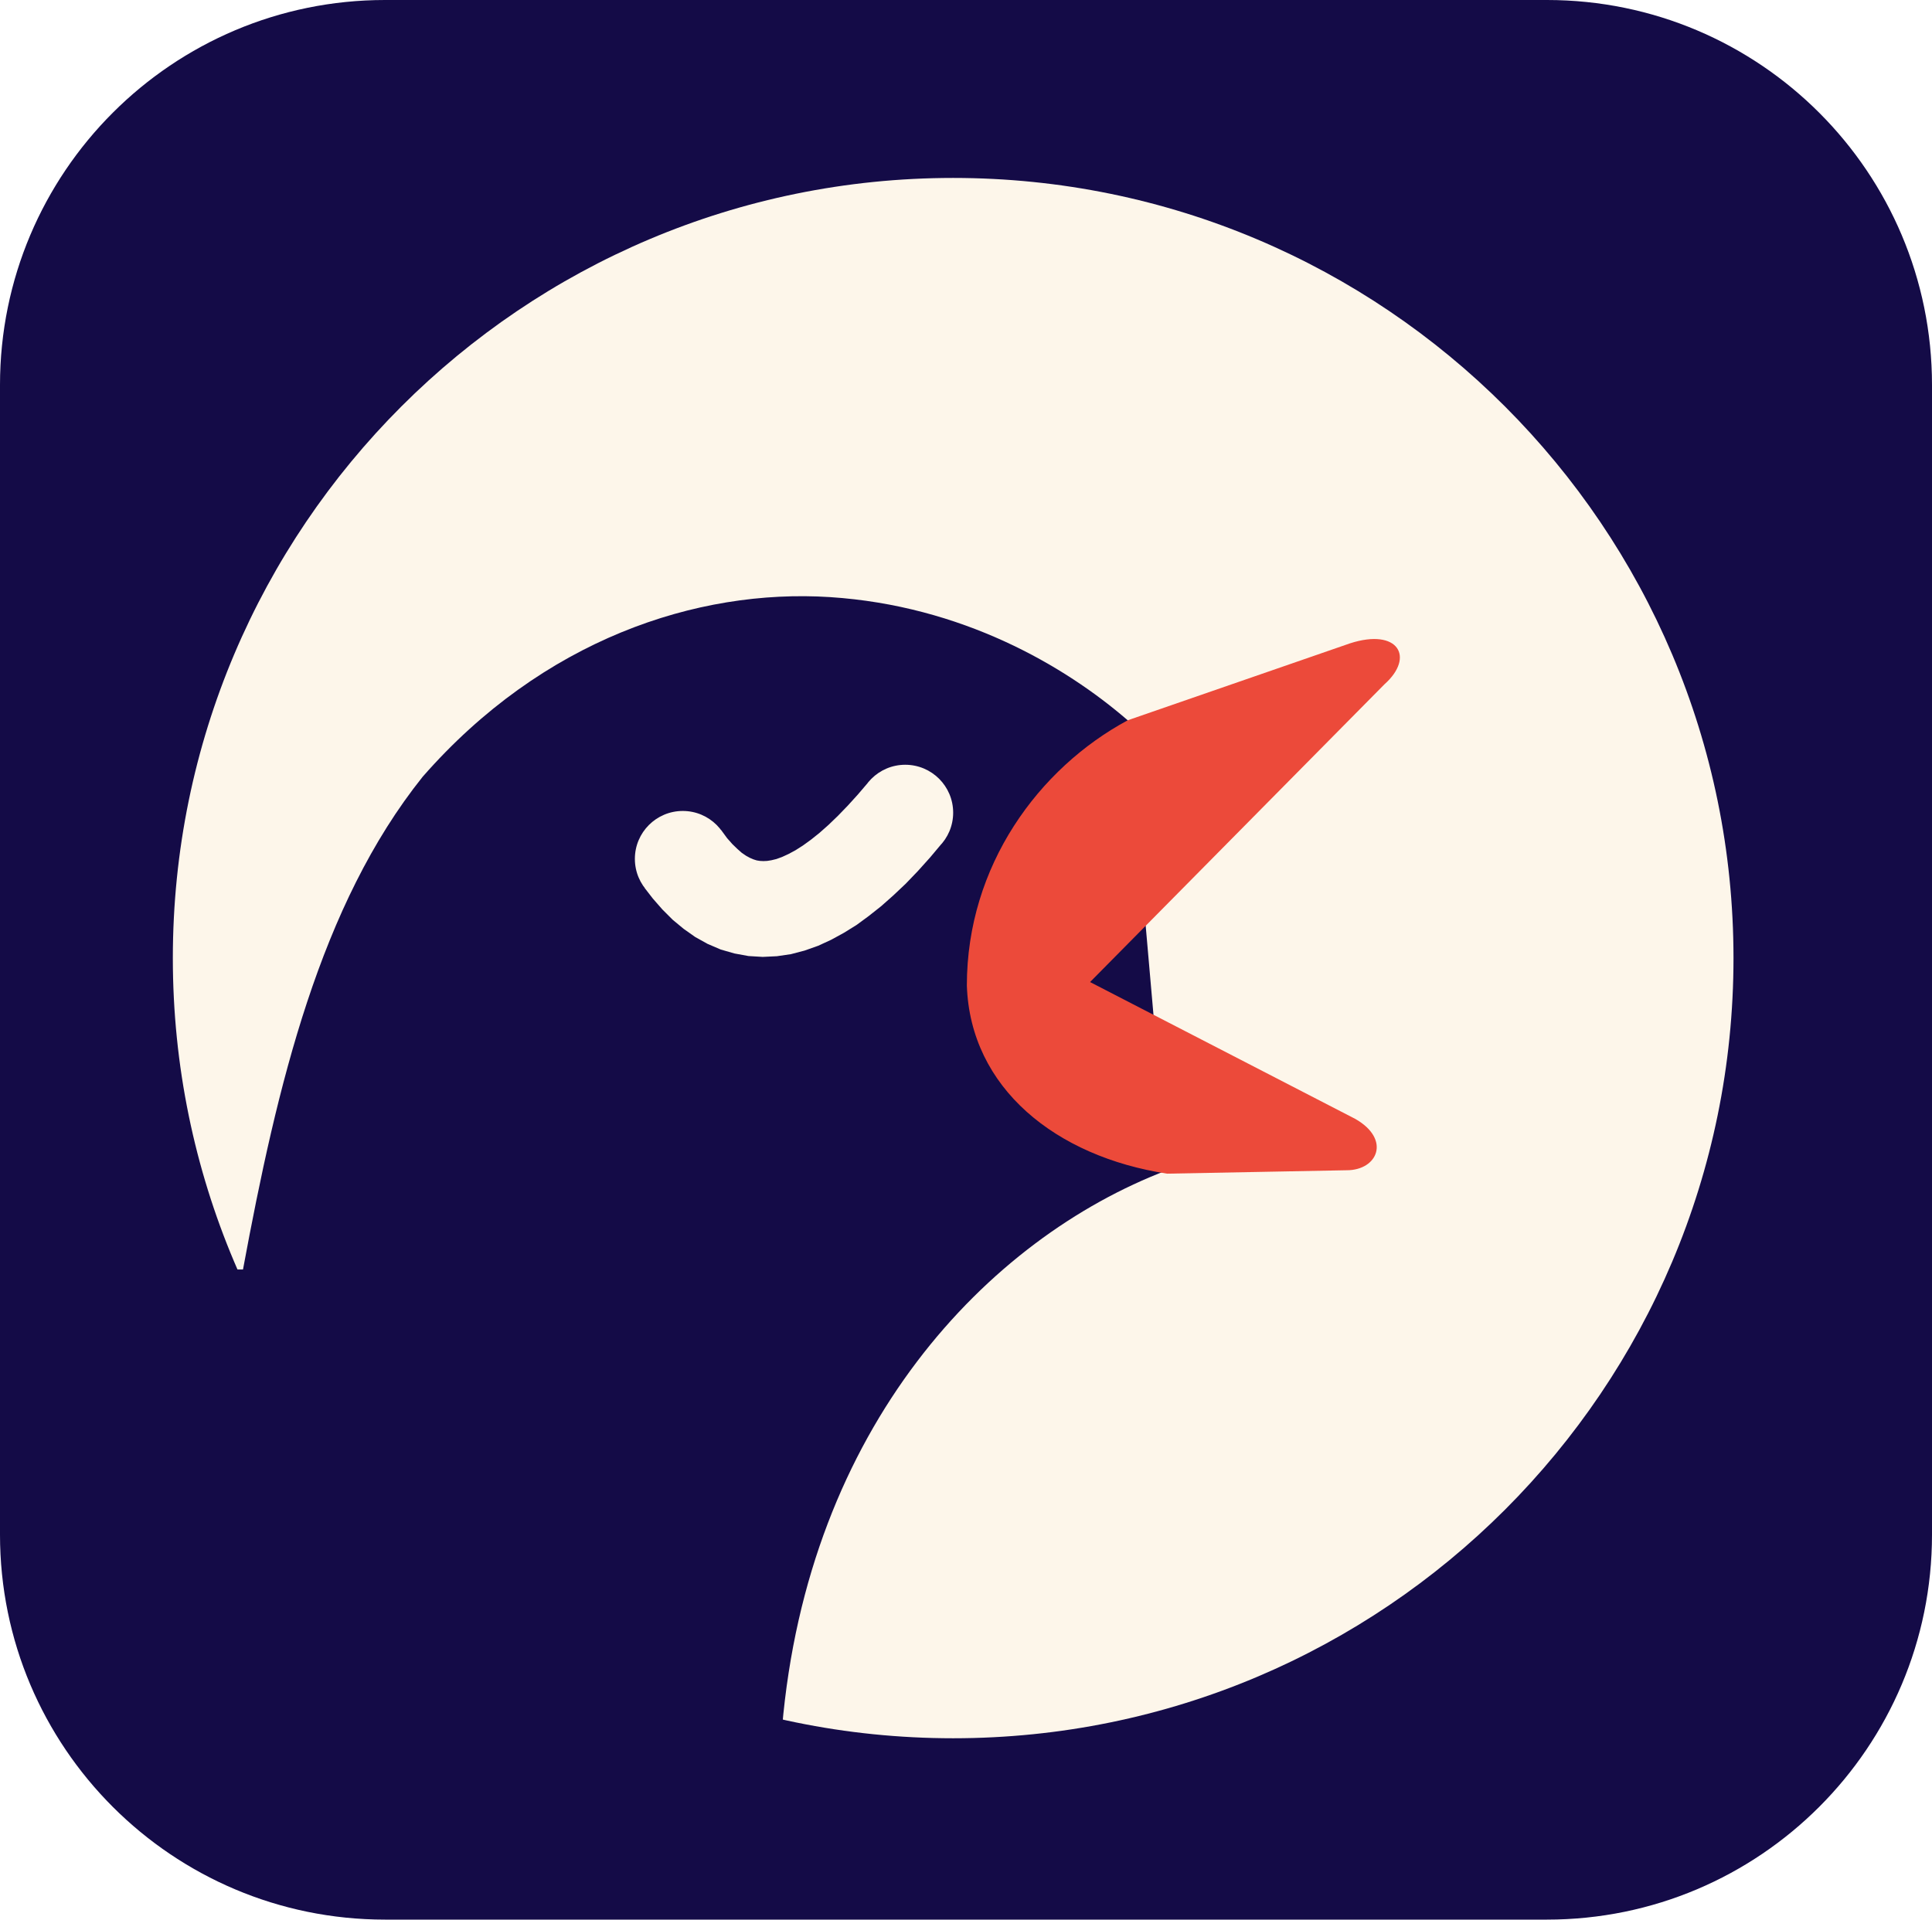
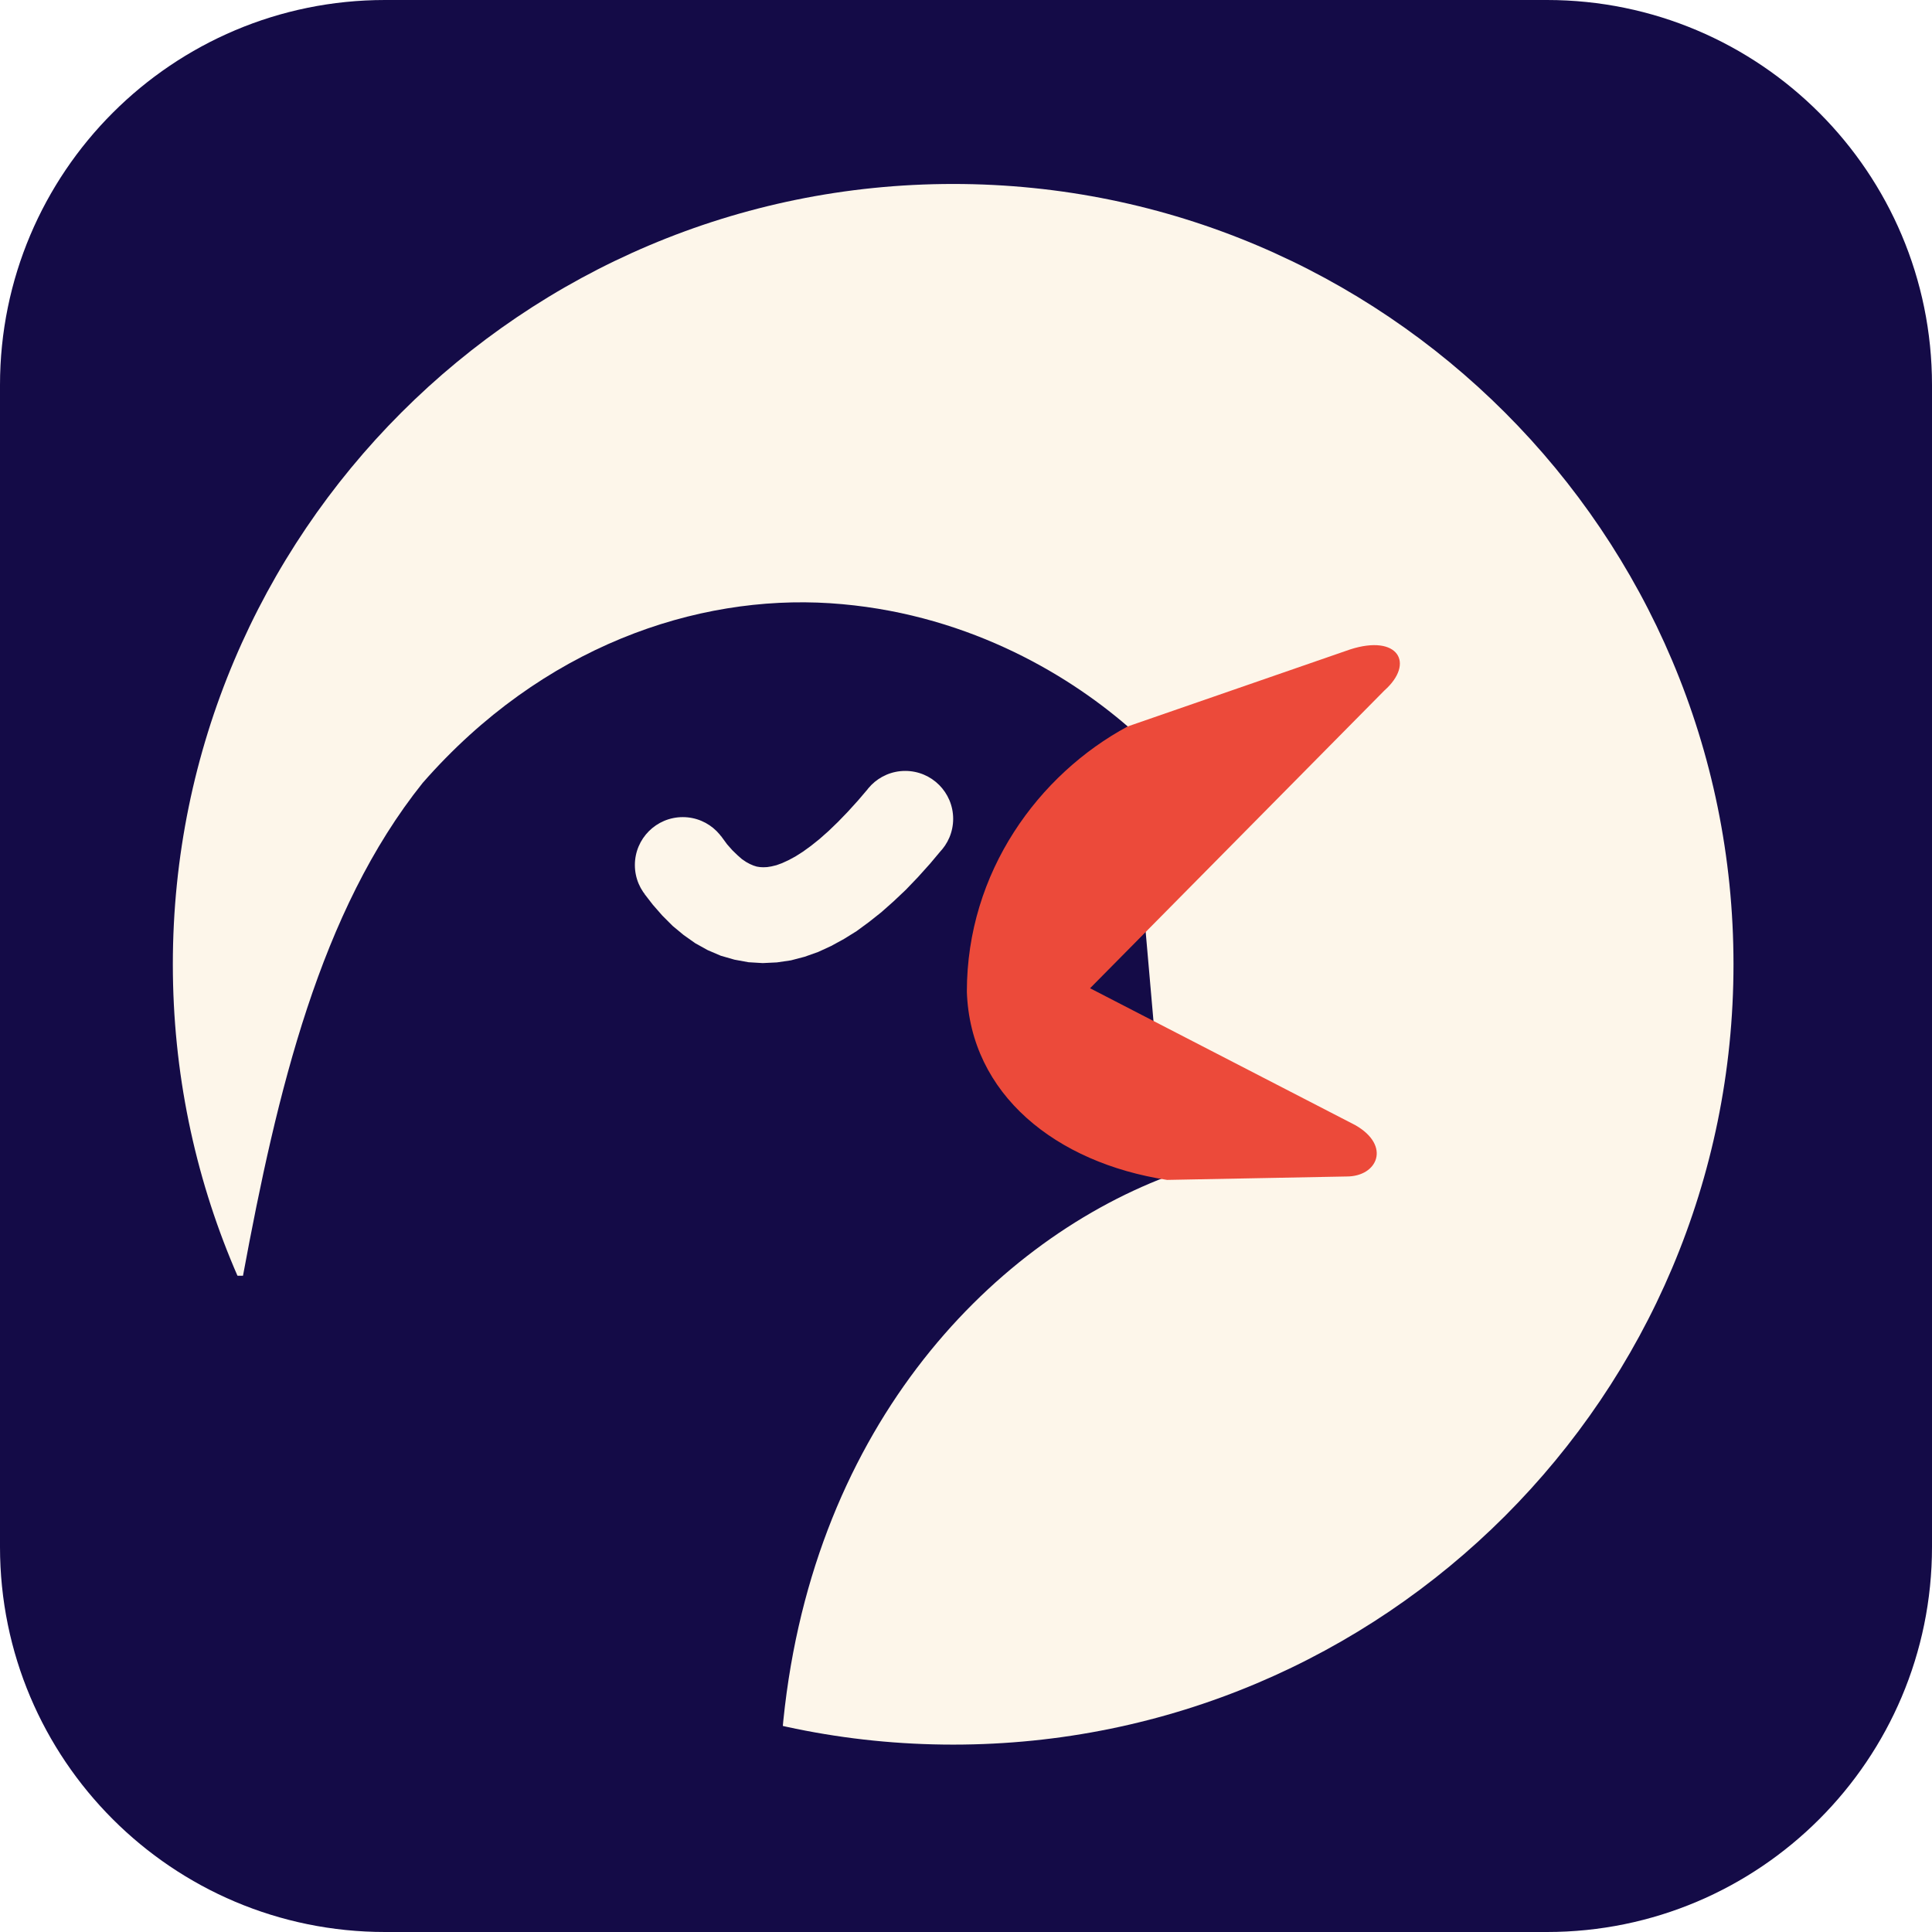
- <svg xmlns="http://www.w3.org/2000/svg" viewBox="63 66 1129 1122" role="img" aria-label="Choirbus">
-   <rect x="63" y="66" width="1129" height="1122" rx="225" fill="#140b47" />
+ <svg xmlns="http://www.w3.org/2000/svg" viewBox="63 62.5 1129 1129" role="img" aria-label="Choirbus">
+   <rect x="63" y="62.5" width="1129" height="1129" rx="225" fill="#140b47" />
  <circle cx="620" cy="626" r="456" fill="#fdf6ea" />
  <path d="M205 808 C225 700 250 595 310 520 C380 440 470 410 548 415 C625 420 685 455 722 487 L745 750 C640 790 535 900 520 1076 L520 1100 L200 1100 L190 808 Z" fill="#140b47" />
  <path d="M722 487 L852 442 C880 433 890 450 872 466 L700 640 L855 720 C876 732 868 750 850 750 L745 752 C680 742 630 702 628 642 C628 572 670 515 722 487 Z" fill="#ec4a3a" />
  <path d="M439.7 585.0 L444.5 591.2 L450.1 597.6 L456.1 603.6 L462.5 608.9 L469.3 613.7 L476.5 617.7 L484.2 621.0 L492.2 623.3 L500.4 624.8 L508.7 625.3 L517.0 624.9 L525.2 623.7 L533.2 621.6 L541.1 618.8 L548.7 615.3 L556.2 611.2 L563.6 606.6 L570.8 601.3 L578.0 595.6 L585.1 589.3 L592.3 582.5 L599.4 575.1 L606.5 567.2 L613.3 559.1 L570.7 522.9 L564.3 530.4 L558.4 536.9 L552.7 542.8 L547.2 548.1 L541.9 552.8 L536.9 556.8 L532.2 560.2 L527.8 563.0 L523.7 565.2 L520.0 566.9 L516.7 568.1 L513.8 568.8 L511.3 569.2 L509.1 569.3 L507.1 569.2 L505.2 568.9 L503.3 568.3 L501.2 567.4 L499.0 566.2 L496.5 564.5 L493.9 562.2 L491.0 559.4 L487.9 555.9 L484.3 551.0 Z M434.0 568.0 a28.0 28.0 0 1 0 56.0 0 a28.0 28.0 0 1 0 -56.0 0 Z M564.0 541.0 a28.0 28.0 0 1 0 56.0 0 a28.0 28.0 0 1 0 -56.0 0 Z" fill="#fdf6ea" fill-rule="nonzero" />
</svg>
